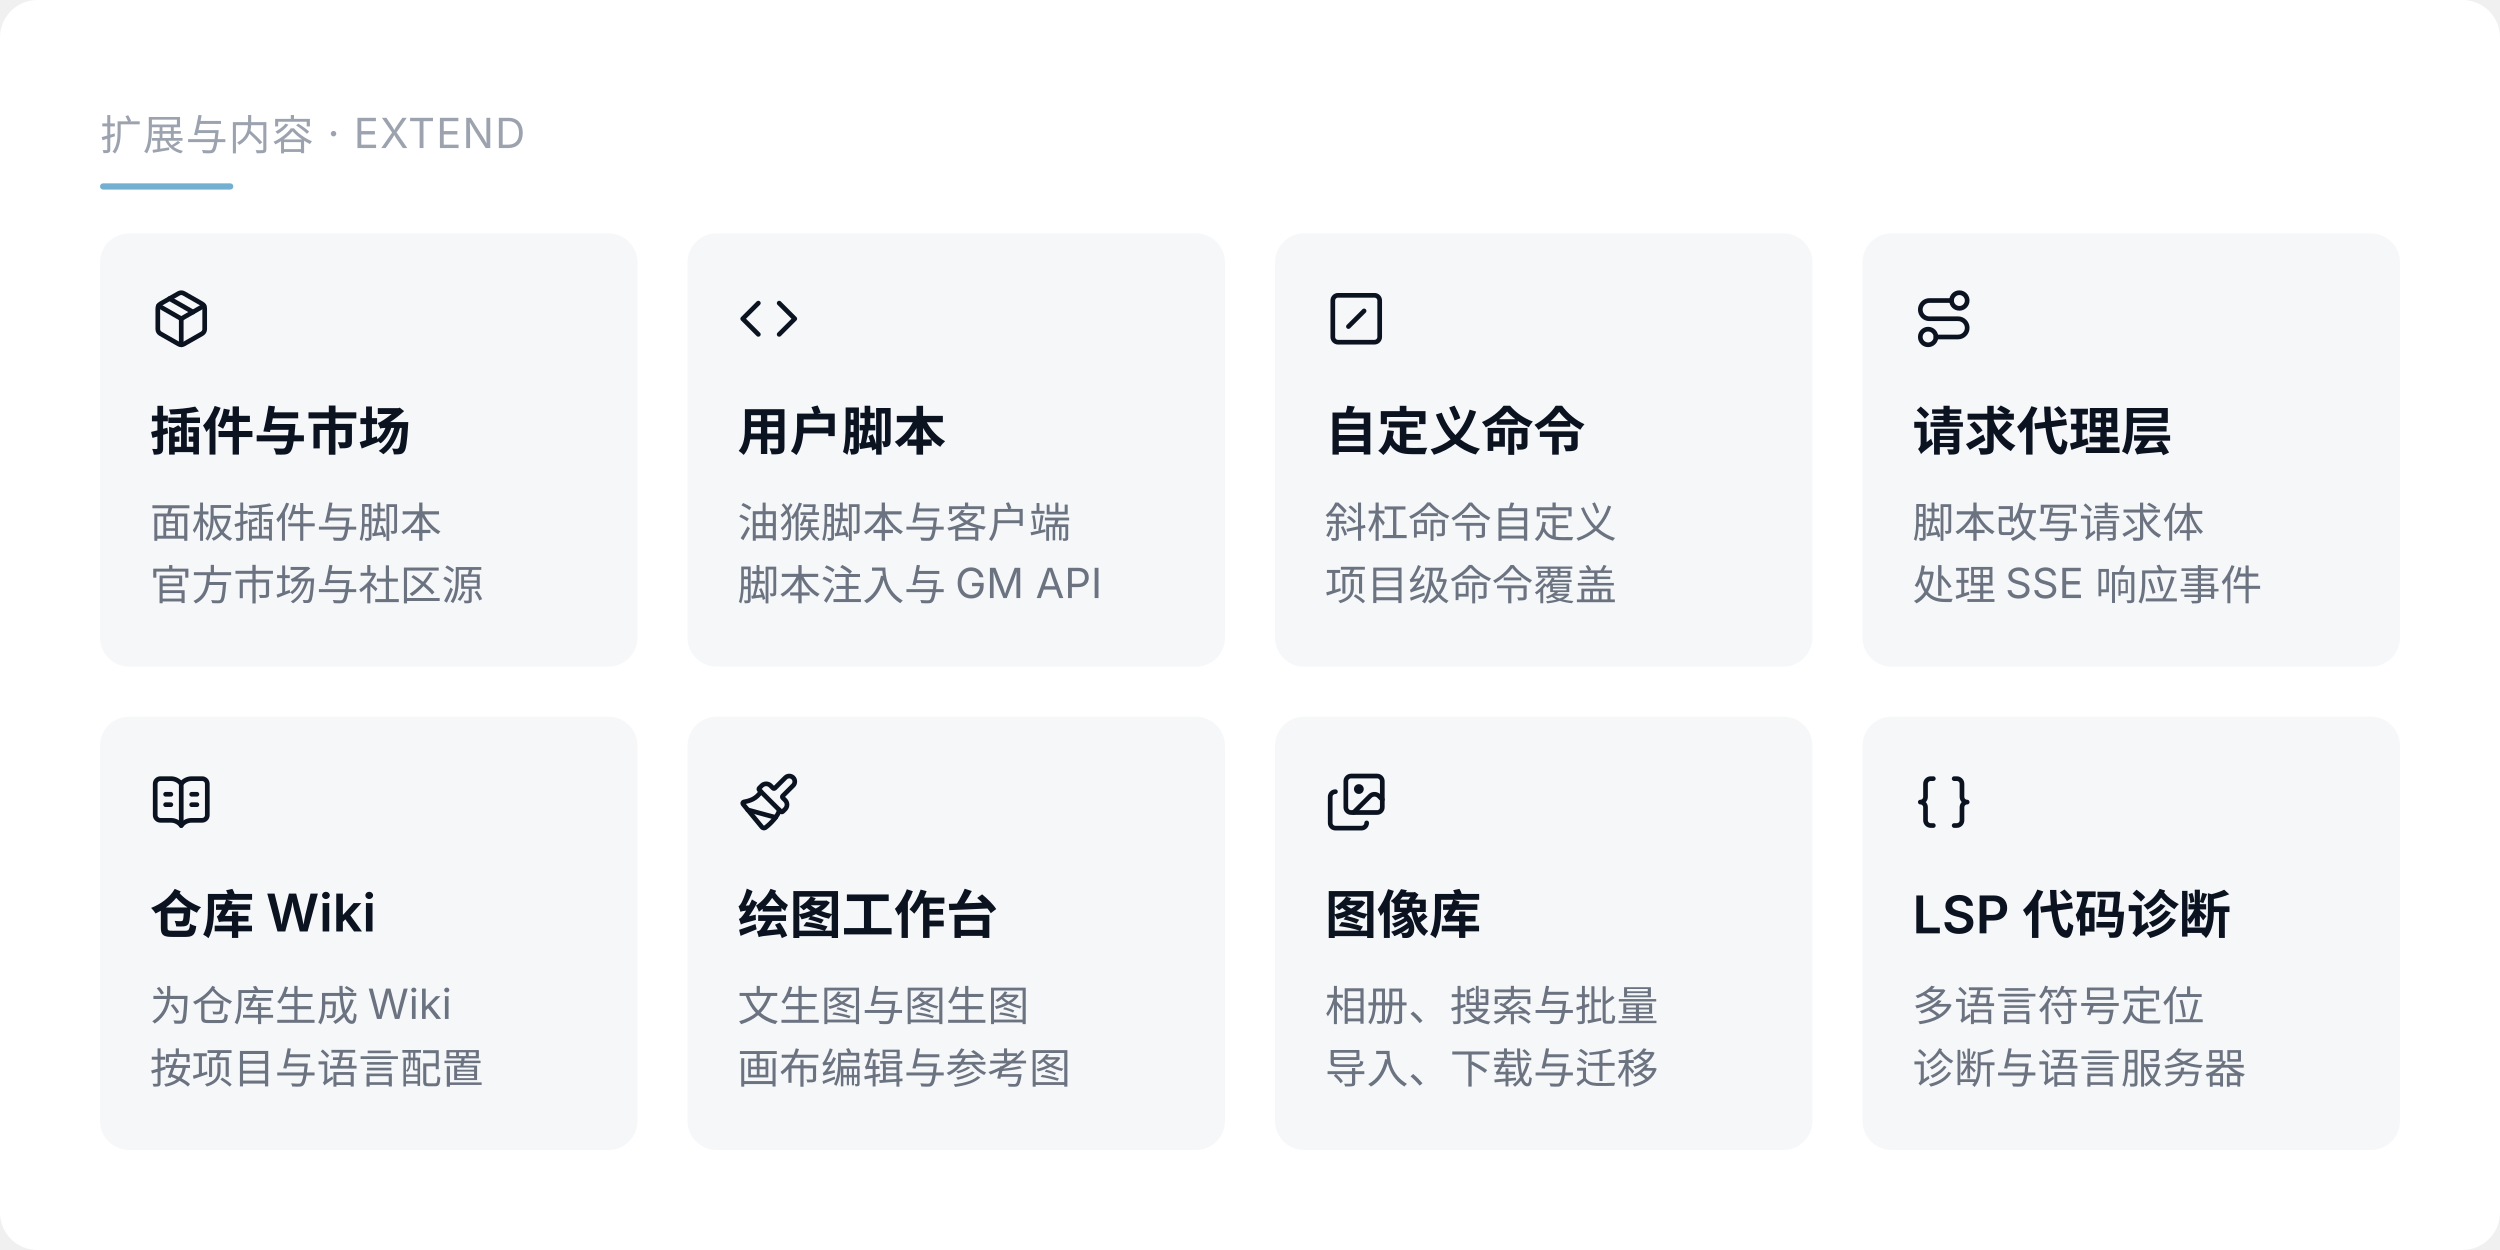
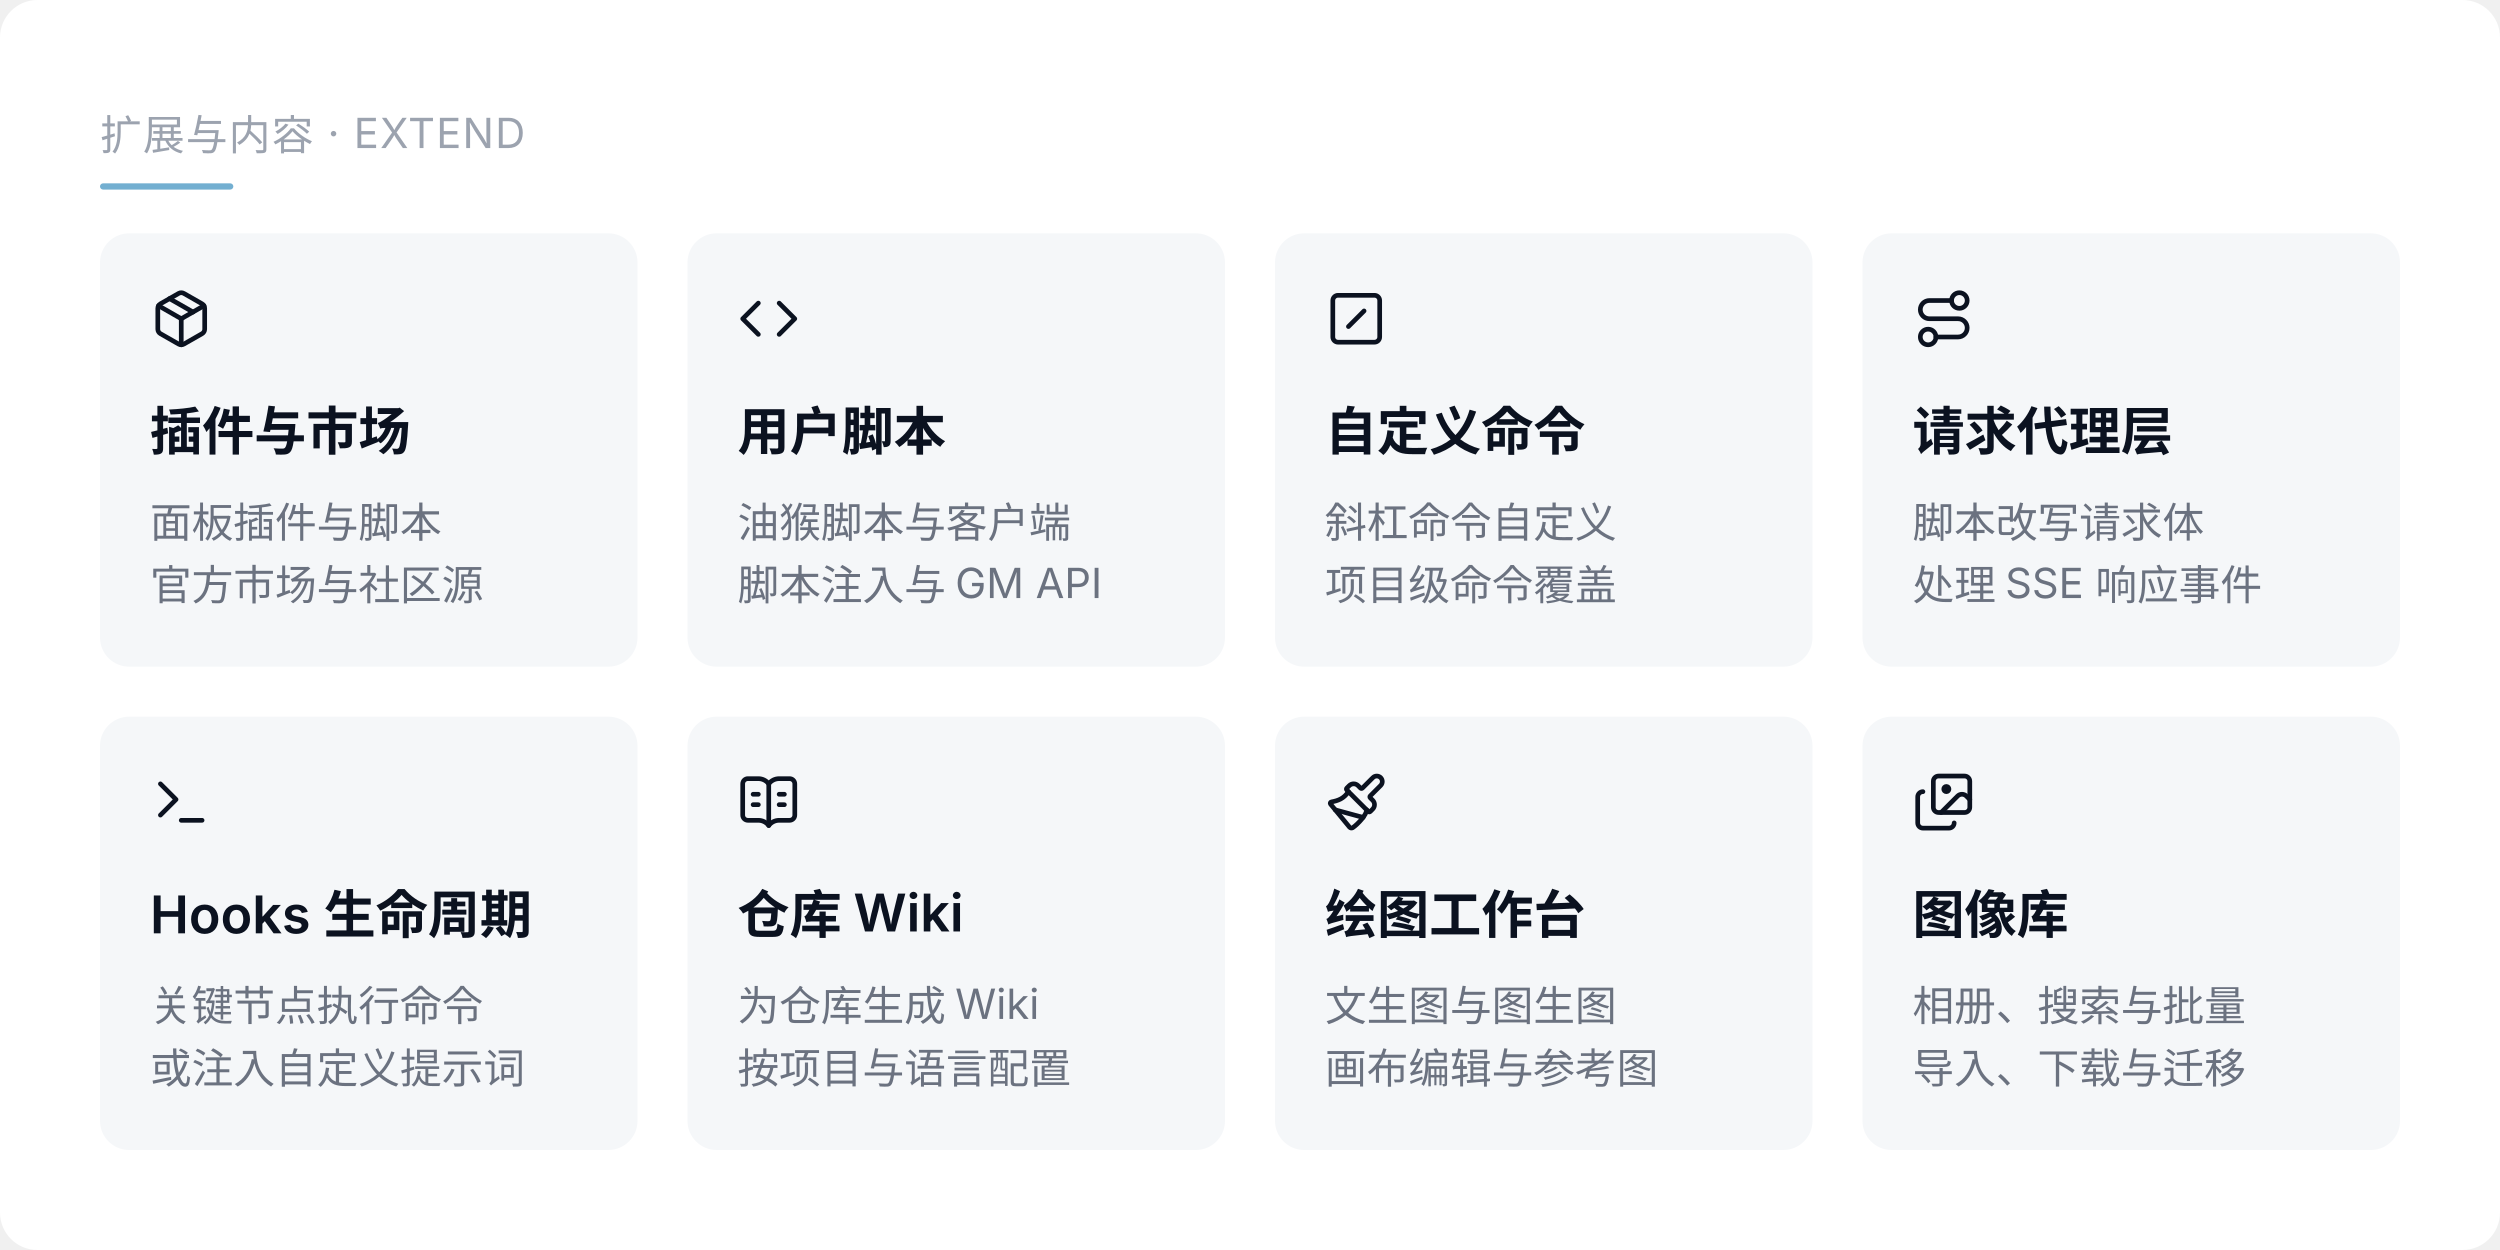
<svg xmlns="http://www.w3.org/2000/svg" width="1200" height="600" viewBox="0 0 1200 600" role="img" aria-labelledby="t d">
  <rect width="1200" height="600" rx="18" fill="#FFFFFF" />
  <text x="48" y="72" font-family="-apple-system, BlinkMacSystemFont, 'Segoe UI', 'PingFang SC', 'Microsoft YaHei', sans-serif" font-size="20" letter-spacing="0.6" fill="#9CA3AF">扩展与内容 · EXTEND</text>
  <rect x="48" y="88" width="64" height="3" rx="1.5" fill="#73AFD1" />
  <rect x="48" y="112" width="258" height="208" rx="14" fill="#F5F7F9" />
  <g transform="translate(72.0 138) scale(1.25)" fill="none" stroke="#0B1220" stroke-width="1.8" stroke-linecap="round" stroke-linejoin="round">
    <path d="M11 21.73a2 2 0 0 0 2 0l7-4A2 2 0 0 0 21 16V8a2 2 0 0 0-1-1.73l-7-4a2 2 0 0 0-2 0l-7 4A2 2 0 0 0 3 8v8a2 2 0 0 0 1 1.73z" />
    <path d="M12 22V12" />
    <polyline points="3.29 7 12 12 20.71 7" />
    <path d="m7.5 4.27 9 5.15" />
  </g>
  <text x="72" y="216" font-family="-apple-system, BlinkMacSystemFont, 'Segoe UI', 'PingFang SC', 'Microsoft YaHei', sans-serif" font-size="25" font-weight="600" fill="#0B1220">插件与市场</text>
  <text x="72" y="258" font-family="-apple-system, BlinkMacSystemFont, 'Segoe UI', 'PingFang SC', 'Microsoft YaHei', sans-serif" font-size="20" fill="#6B7280">面板插件与脚本</text>
  <text x="72" y="288" font-family="-apple-system, BlinkMacSystemFont, 'Segoe UI', 'PingFang SC', 'Microsoft YaHei', sans-serif" font-size="20" fill="#6B7280">官方市场与社区源</text>
  <rect x="330" y="112" width="258" height="208" rx="14" fill="#F5F7F9" />
  <g transform="translate(354.0 138) scale(1.25)" fill="none" stroke="#0B1220" stroke-width="1.8" stroke-linecap="round" stroke-linejoin="round">
    <path d="m16 18 6-6-6-6" />
    <path d="m8 6-6 6 6 6" />
  </g>
  <text x="354" y="216" font-family="-apple-system, BlinkMacSystemFont, 'Segoe UI', 'PingFang SC', 'Microsoft YaHei', sans-serif" font-size="25" font-weight="600" fill="#0B1220">用户脚本</text>
  <text x="354" y="258" font-family="-apple-system, BlinkMacSystemFont, 'Segoe UI', 'PingFang SC', 'Microsoft YaHei', sans-serif" font-size="20" fill="#6B7280">油猴脚本与客户端</text>
  <text x="354" y="288" font-family="-apple-system, BlinkMacSystemFont, 'Segoe UI', 'PingFang SC', 'Microsoft YaHei', sans-serif" font-size="20" fill="#6B7280">脚本注入与 GM API</text>
  <rect x="612" y="112" width="258" height="208" rx="14" fill="#F5F7F9" />
  <g transform="translate(636.0 138) scale(1.25)" fill="none" stroke="#0B1220" stroke-width="1.8" stroke-linecap="round" stroke-linejoin="round">
    <rect width="18" height="18" x="3" y="3" rx="2" />
    <line x1="9" x2="15" y1="15" y2="9" />
  </g>
  <text x="636" y="216" font-family="-apple-system, BlinkMacSystemFont, 'Segoe UI', 'PingFang SC', 'Microsoft YaHei', sans-serif" font-size="25" font-weight="600" fill="#0B1220">自定义命令</text>
  <text x="636" y="258" font-family="-apple-system, BlinkMacSystemFont, 'Segoe UI', 'PingFang SC', 'Microsoft YaHei', sans-serif" font-size="20" fill="#6B7280">斜杠命令自定义</text>
  <text x="636" y="288" font-family="-apple-system, BlinkMacSystemFont, 'Segoe UI', 'PingFang SC', 'Microsoft YaHei', sans-serif" font-size="20" fill="#6B7280">项目级命令覆盖</text>
  <rect x="894" y="112" width="258" height="208" rx="14" fill="#F5F7F9" />
  <g transform="translate(918.0 138) scale(1.25)" fill="none" stroke="#0B1220" stroke-width="1.8" stroke-linecap="round" stroke-linejoin="round">
    <circle cx="6" cy="19" r="3" />
    <path d="M9 19h8.5a3.5 3.5 0 0 0 0-7h-11a3.5 3.5 0 0 1 0-7H15" />
    <circle cx="18" cy="5" r="3" />
  </g>
  <text x="918" y="216" font-family="-apple-system, BlinkMacSystemFont, 'Segoe UI', 'PingFang SC', 'Microsoft YaHei', sans-serif" font-size="25" font-weight="600" fill="#0B1220">请求代理层</text>
  <text x="918" y="258" font-family="-apple-system, BlinkMacSystemFont, 'Segoe UI', 'PingFang SC', 'Microsoft YaHei', sans-serif" font-size="20" fill="#6B7280">脚本改写请求体</text>
  <text x="918" y="288" font-family="-apple-system, BlinkMacSystemFont, 'Segoe UI', 'PingFang SC', 'Microsoft YaHei', sans-serif" font-size="20" fill="#6B7280">处理 SSE 响应事件</text>
  <rect x="48" y="344" width="258" height="208" rx="14" fill="#F5F7F9" />
  <g transform="translate(72.0 370) scale(1.25)" fill="none" stroke="#0B1220" stroke-width="1.8" stroke-linecap="round" stroke-linejoin="round">
+     <path d="M12 19h8" />
+     <path d="m4 17 6-6-6-6" />
+   </g>
+   <text x="72" y="448" font-family="-apple-system, BlinkMacSystemFont, 'Segoe UI', 'PingFang SC', 'Microsoft YaHei', sans-serif" font-size="25" font-weight="600" fill="#0B1220">Hooks 生命周期</text>
+   <text x="72" y="490" font-family="-apple-system, BlinkMacSystemFont, 'Segoe UI', 'PingFang SC', 'Microsoft YaHei', sans-serif" font-size="20" fill="#6B7280">关键节点执行命令</text>
+   <text x="72" y="520" font-family="-apple-system, BlinkMacSystemFont, 'Segoe UI', 'PingFang SC', 'Microsoft YaHei', sans-serif" font-size="20" fill="#6B7280">或注入自定义提示词</text>
+   <rect x="330" y="344" width="258" height="208" rx="14" fill="#F5F7F9" />
+   <g transform="translate(354.0 370) scale(1.25)" fill="none" stroke="#0B1220" stroke-width="1.8" stroke-linecap="round" stroke-linejoin="round">
    <path d="M12 5v16" />
    <path d="M16 13h2" />
    <path d="M16 9h2" />
    <path d="M20.001 19A2 2 0 0022 17V5a2 2 0 00-1.999-2L16 3.002A5 5 0 0012 5a5 5 0 00-4-2H4a2 2 0 00-2 2v12a2 2 0 001.999 2H8a5 5 0 014 2 5 5 0 014-2z" />
    <path d="M6 13h2" />
    <path d="M6 9h2" />
  </g>
-   <text x="72" y="448" font-family="-apple-system, BlinkMacSystemFont, 'Segoe UI', 'PingFang SC', 'Microsoft YaHei', sans-serif" font-size="25" font-weight="600" fill="#0B1220">仓库 Wiki</text>
-   <text x="72" y="490" font-family="-apple-system, BlinkMacSystemFont, 'Segoe UI', 'PingFang SC', 'Microsoft YaHei', sans-serif" font-size="20" fill="#6B7280">为仓库生成 Wiki</text>
-   <text x="72" y="520" font-family="-apple-system, BlinkMacSystemFont, 'Segoe UI', 'PingFang SC', 'Microsoft YaHei', sans-serif" font-size="20" fill="#6B7280">按项目与语言配置</text>
-   <rect x="330" y="344" width="258" height="208" rx="14" fill="#F5F7F9" />
-   <g transform="translate(354.0 370) scale(1.25)" fill="none" stroke="#0B1220" stroke-width="1.8" stroke-linecap="round" stroke-linejoin="round">
+   <text x="354" y="448" font-family="-apple-system, BlinkMacSystemFont, 'Segoe UI', 'PingFang SC', 'Microsoft YaHei', sans-serif" font-size="25" font-weight="600" fill="#0B1220">仓库 Wiki</text>
+   <text x="354" y="490" font-family="-apple-system, BlinkMacSystemFont, 'Segoe UI', 'PingFang SC', 'Microsoft YaHei', sans-serif" font-size="20" fill="#6B7280">为仓库生成 Wiki</text>
+   <text x="354" y="520" font-family="-apple-system, BlinkMacSystemFont, 'Segoe UI', 'PingFang SC', 'Microsoft YaHei', sans-serif" font-size="20" fill="#6B7280">按项目与语言配置</text>
+   <rect x="612" y="344" width="258" height="208" rx="14" fill="#F5F7F9" />
+   <g transform="translate(636.0 370) scale(1.25)" fill="none" stroke="#0B1220" stroke-width="1.8" stroke-linecap="round" stroke-linejoin="round">
    <path d="m14.622 17.897-10.68-2.913" />
    <path d="M18.376 2.622a1 1 0 1 1 3.002 3.002L17.36 9.643a.5.5 0 0 0 0 .707l.944.944a2.41 2.41 0 0 1 0 3.408l-.944.944a.5.5 0 0 1-.707 0L8.354 7.348a.5.5 0 0 1 0-.707l.944-.944a2.41 2.41 0 0 1 3.408 0l.944.944a.5.5 0 0 0 .707 0z" />
    <path d="M9 8c-1.804 2.71-3.97 3.46-6.583 3.948a.507.507 0 0 0-.302.819l7.32 8.883a1 1 0 0 0 1.185.204C12.735 20.405 16 16.792 16 15" />
  </g>
-   <text x="354" y="448" font-family="-apple-system, BlinkMacSystemFont, 'Segoe UI', 'PingFang SC', 'Microsoft YaHei', sans-serif" font-size="25" font-weight="600" fill="#0B1220">绘图工作台</text>
-   <text x="354" y="490" font-family="-apple-system, BlinkMacSystemFont, 'Segoe UI', 'PingFang SC', 'Microsoft YaHei', sans-serif" font-size="20" fill="#6B7280">文生图与图生图</text>
-   <text x="354" y="520" font-family="-apple-system, BlinkMacSystemFont, 'Segoe UI', 'PingFang SC', 'Microsoft YaHei', sans-serif" font-size="20" fill="#6B7280">画布编辑与参考图</text>
-   <rect x="612" y="344" width="258" height="208" rx="14" fill="#F5F7F9" />
-   <g transform="translate(636.0 370) scale(1.25)" fill="none" stroke="#0B1220" stroke-width="1.8" stroke-linecap="round" stroke-linejoin="round">
+   <text x="636" y="448" font-family="-apple-system, BlinkMacSystemFont, 'Segoe UI', 'PingFang SC', 'Microsoft YaHei', sans-serif" font-size="25" font-weight="600" fill="#0B1220">绘图工作台</text>
+   <text x="636" y="490" font-family="-apple-system, BlinkMacSystemFont, 'Segoe UI', 'PingFang SC', 'Microsoft YaHei', sans-serif" font-size="20" fill="#6B7280">文生图与图生图</text>
+   <text x="636" y="520" font-family="-apple-system, BlinkMacSystemFont, 'Segoe UI', 'PingFang SC', 'Microsoft YaHei', sans-serif" font-size="20" fill="#6B7280">画布编辑与参考图</text>
+   <rect x="894" y="344" width="258" height="208" rx="14" fill="#F5F7F9" />
+   <g transform="translate(918.0 370) scale(1.25)" fill="none" stroke="#0B1220" stroke-width="1.8" stroke-linecap="round" stroke-linejoin="round">
    <path d="m22 11-1.296-1.296a2.4 2.4 0 0 0-3.408 0L11 16" />
    <path d="M4 8a2 2 0 0 0-2 2v10a2 2 0 0 0 2 2h10a2 2 0 0 0 2-2" />
    <circle cx="13" cy="7" r="1" fill="currentColor" />
    <rect x="8" y="2" width="14" height="14" rx="2" />
  </g>
-   <text x="636" y="448" font-family="-apple-system, BlinkMacSystemFont, 'Segoe UI', 'PingFang SC', 'Microsoft YaHei', sans-serif" font-size="25" font-weight="600" fill="#0B1220">图像库</text>
-   <text x="636" y="490" font-family="-apple-system, BlinkMacSystemFont, 'Segoe UI', 'PingFang SC', 'Microsoft YaHei', sans-serif" font-size="20" fill="#6B7280">相册、搜索与批量</text>
-   <text x="636" y="520" font-family="-apple-system, BlinkMacSystemFont, 'Segoe UI', 'PingFang SC', 'Microsoft YaHei', sans-serif" font-size="20" fill="#6B7280">导入、下载与迁移</text>
-   <rect x="894" y="344" width="258" height="208" rx="14" fill="#F5F7F9" />
-   <g transform="translate(918.0 370) scale(1.25)" fill="none" stroke="#0B1220" stroke-width="1.8" stroke-linecap="round" stroke-linejoin="round">
-     <path d="M8 3H7a2 2 0 0 0-2 2v5a2 2 0 0 1-2 2 2 2 0 0 1 2 2v5c0 1.1.9 2 2 2h1" />
-     <path d="M16 21h1a2 2 0 0 0 2-2v-5c0-1.1.9-2 2-2a2 2 0 0 1-2-2V5a2 2 0 0 0-2-2h-1" />
-   </g>
-   <text x="918" y="448" font-family="-apple-system, BlinkMacSystemFont, 'Segoe UI', 'PingFang SC', 'Microsoft YaHei', sans-serif" font-size="25" font-weight="600" fill="#0B1220">LSP 代码诊断</text>
-   <text x="918" y="490" font-family="-apple-system, BlinkMacSystemFont, 'Segoe UI', 'PingFang SC', 'Microsoft YaHei', sans-serif" font-size="20" fill="#6B7280">多语言符号定位</text>
-   <text x="918" y="520" font-family="-apple-system, BlinkMacSystemFont, 'Segoe UI', 'PingFang SC', 'Microsoft YaHei', sans-serif" font-size="20" fill="#6B7280">诊断与语言服务器</text>
+   <text x="918" y="448" font-family="-apple-system, BlinkMacSystemFont, 'Segoe UI', 'PingFang SC', 'Microsoft YaHei', sans-serif" font-size="25" font-weight="600" fill="#0B1220">图像库</text>
+   <text x="918" y="490" font-family="-apple-system, BlinkMacSystemFont, 'Segoe UI', 'PingFang SC', 'Microsoft YaHei', sans-serif" font-size="20" fill="#6B7280">相册、搜索与批量</text>
+   <text x="918" y="520" font-family="-apple-system, BlinkMacSystemFont, 'Segoe UI', 'PingFang SC', 'Microsoft YaHei', sans-serif" font-size="20" fill="#6B7280">导入、下载与迁移</text>
</svg>
